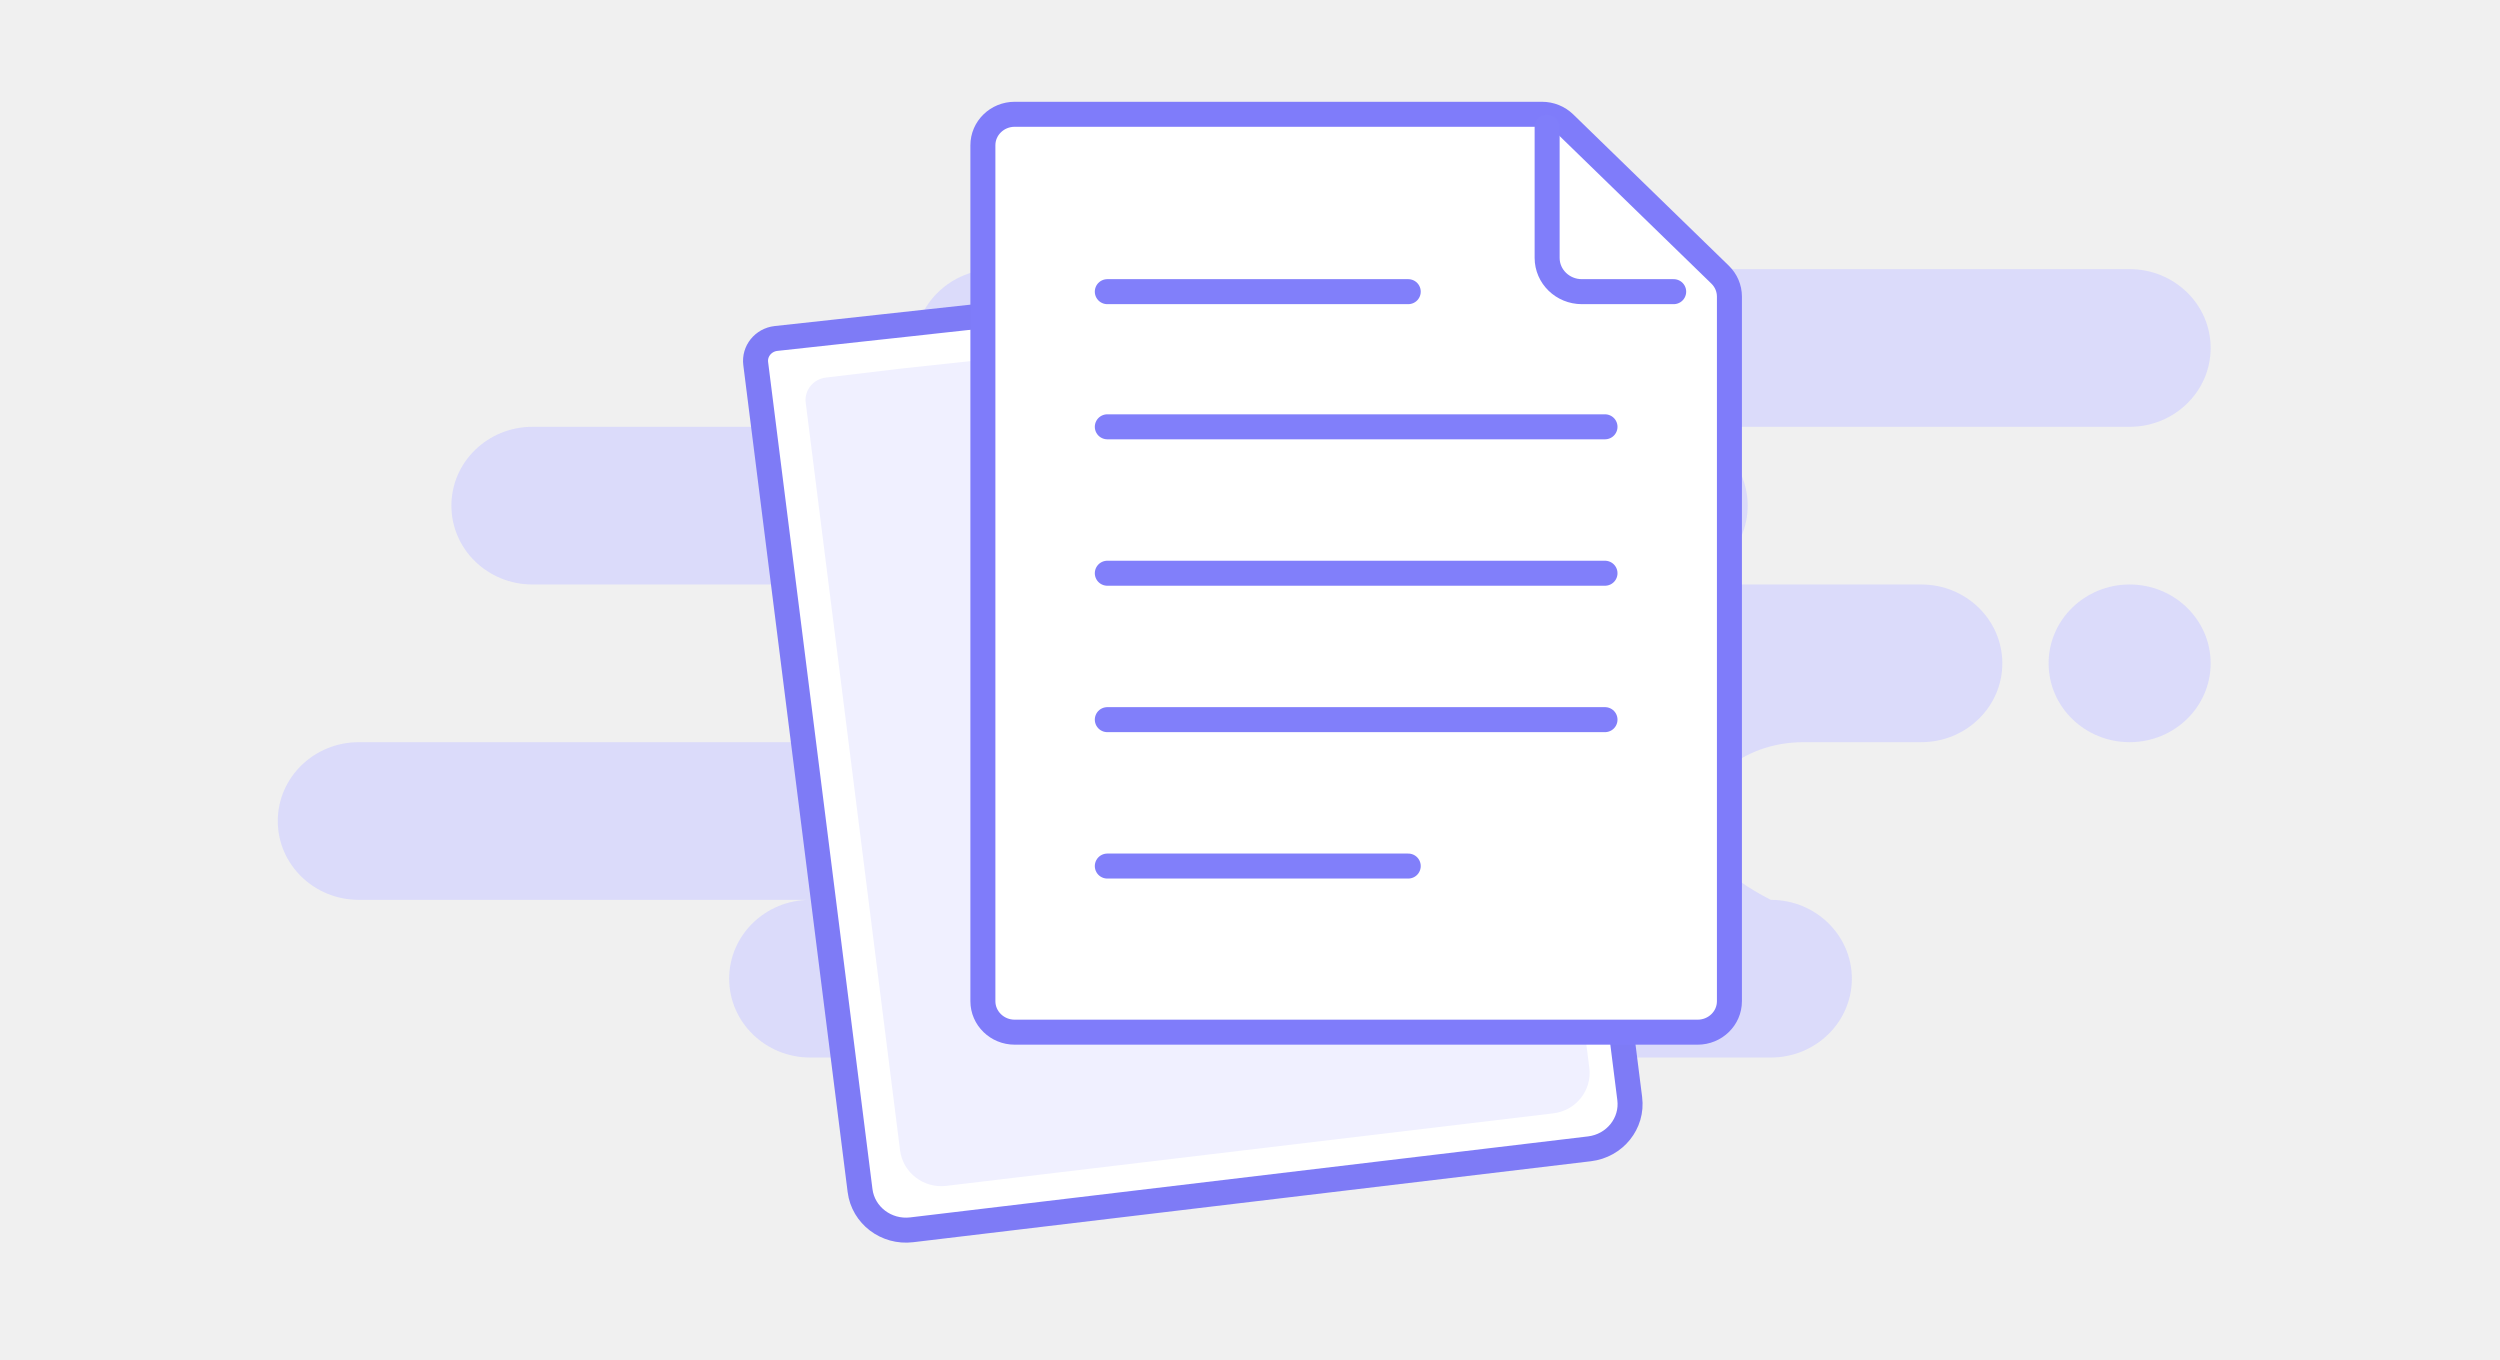
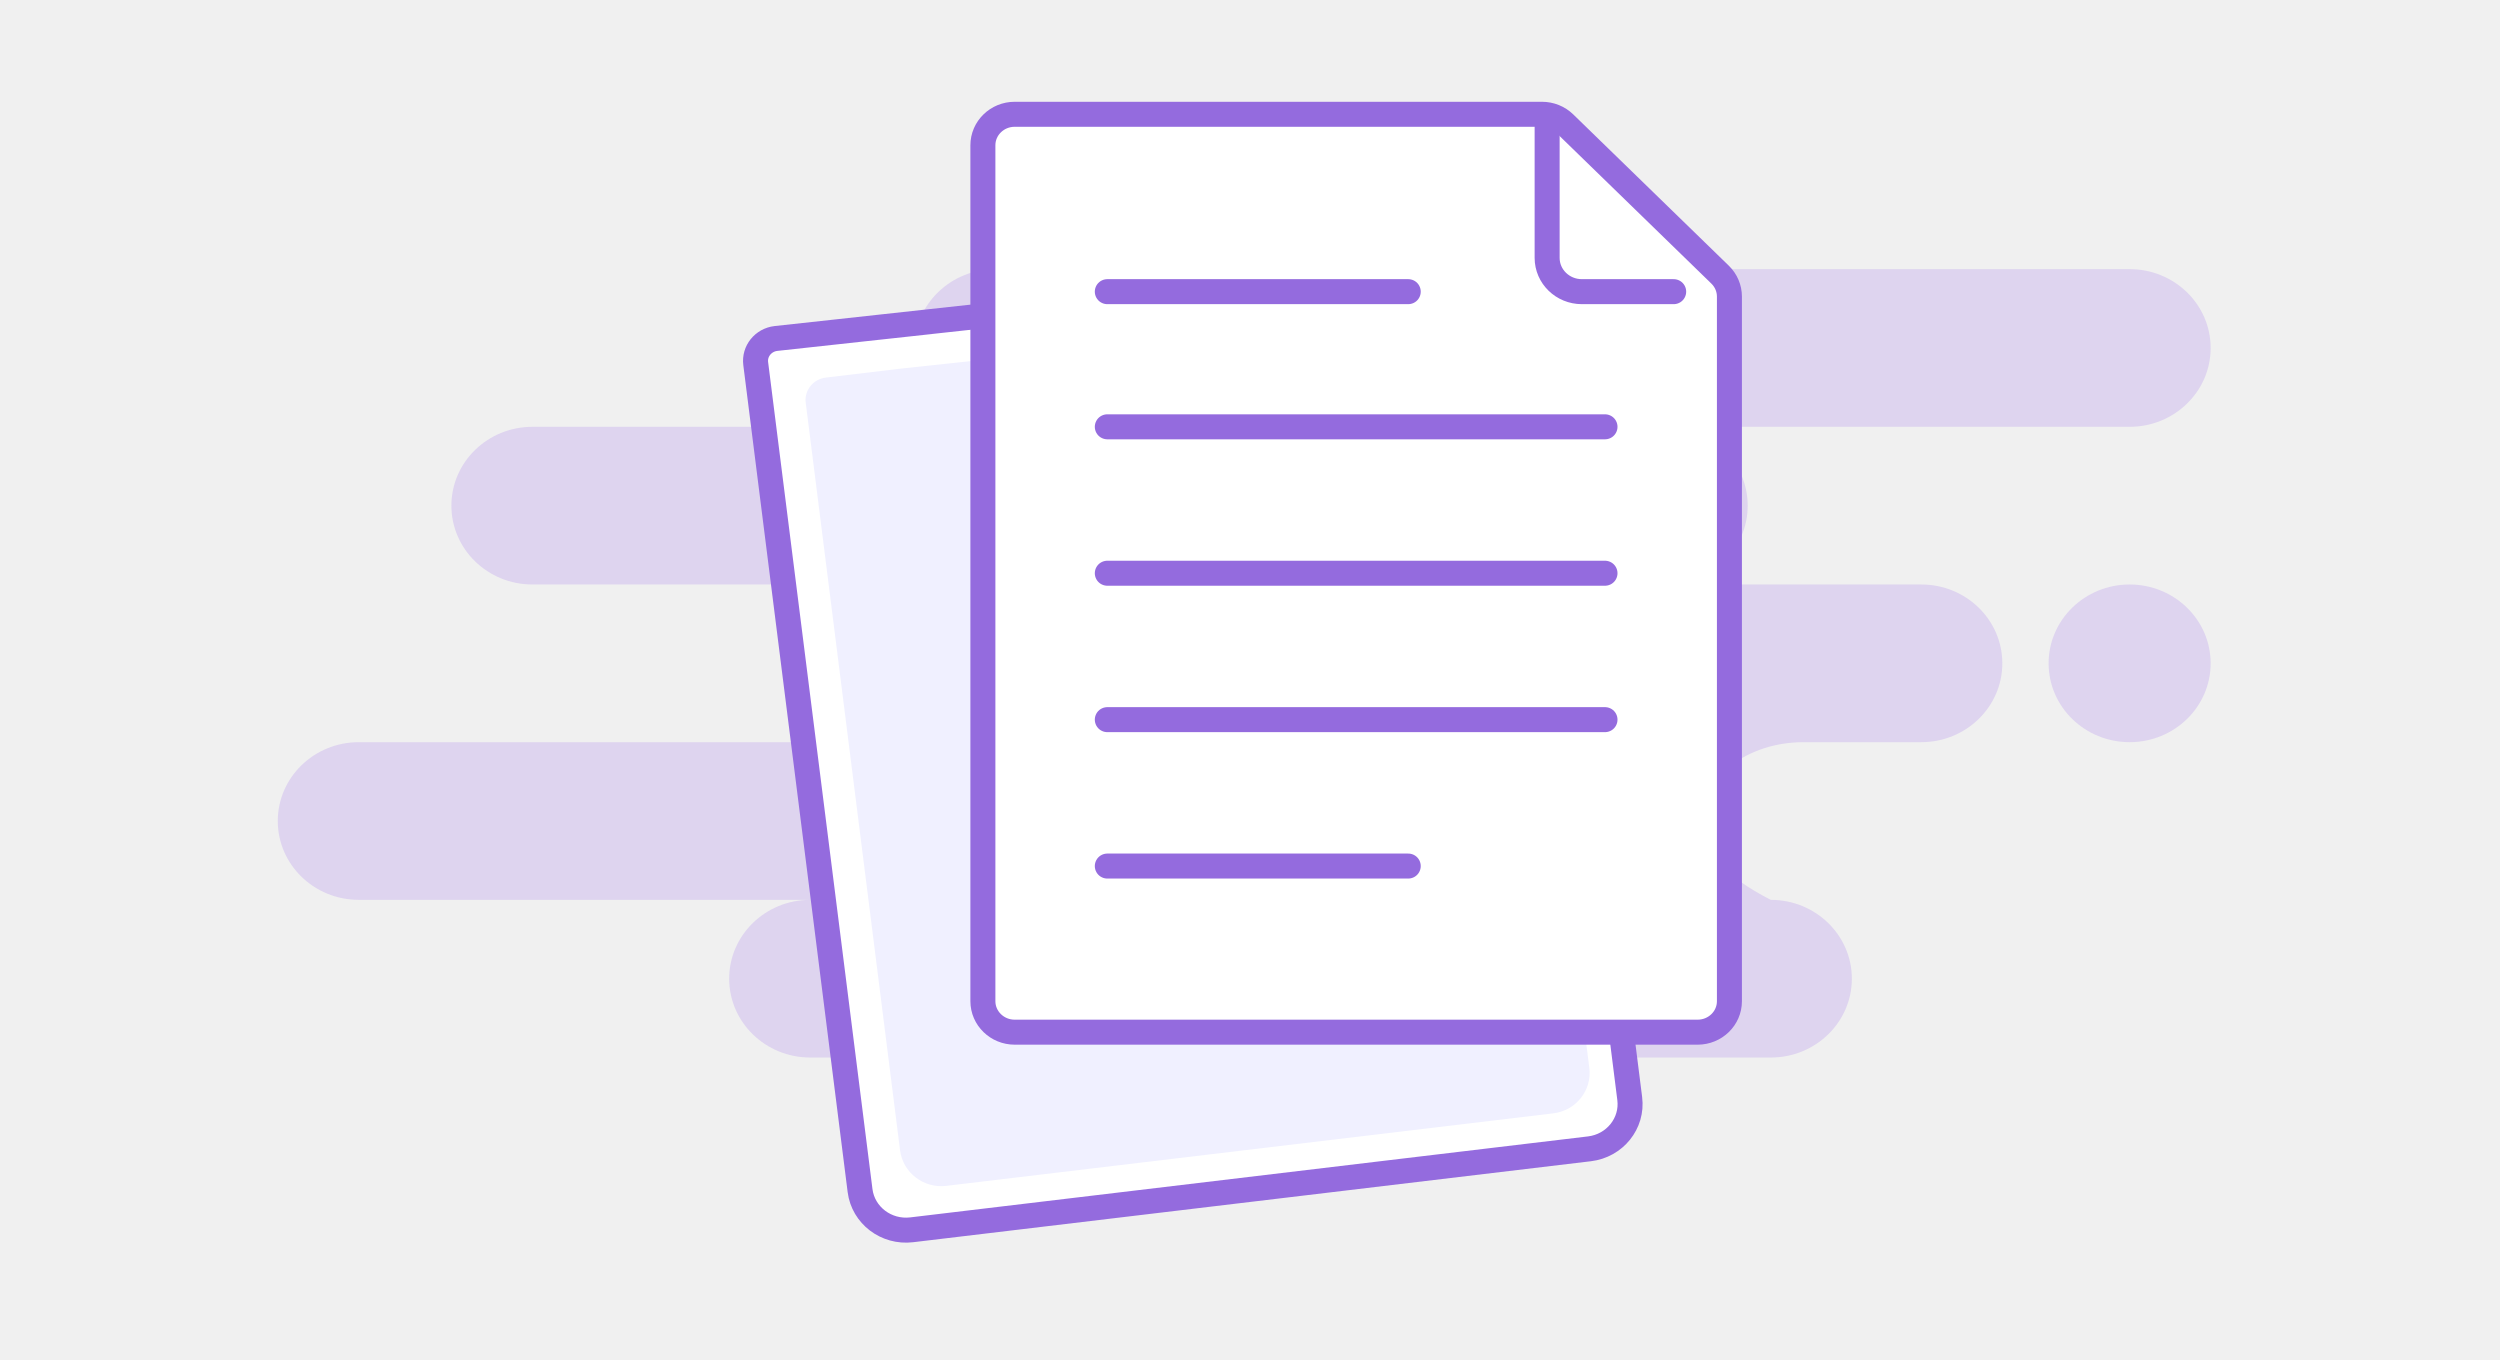
<svg xmlns="http://www.w3.org/2000/svg" width="250" height="136" viewBox="0 0 250 136" fill="none">
-   <path fill-rule="evenodd" clip-rule="evenodd" d="M212.963 26.914C217.438 26.914 221.065 30.443 221.065 34.798C221.065 39.152 217.438 42.681 212.963 42.681H166.667C171.141 42.681 174.769 46.211 174.769 50.565C174.769 54.919 171.141 58.449 166.667 58.449H192.13C196.604 58.449 200.232 61.979 200.232 66.333C200.232 70.687 196.604 74.217 192.13 74.217H180.354C174.713 74.217 170.139 77.747 170.139 82.101C170.139 85.004 172.454 87.632 177.083 89.985C181.558 89.985 185.185 93.514 185.185 97.869C185.185 102.223 181.558 105.753 177.083 105.753H81.019C76.544 105.753 72.917 102.223 72.917 97.869C72.917 93.514 76.544 89.985 81.019 89.985H35.88C31.405 89.985 27.778 86.455 27.778 82.101C27.778 77.747 31.405 74.217 35.88 74.217H82.176C86.65 74.217 90.278 70.687 90.278 66.333C90.278 61.979 86.65 58.449 82.176 58.449H53.241C48.766 58.449 45.139 54.919 45.139 50.565C45.139 46.211 48.766 42.681 53.241 42.681H99.537C95.063 42.681 91.435 39.152 91.435 34.798C91.435 30.443 95.063 26.914 99.537 26.914H212.963ZM212.963 58.449C217.438 58.449 221.065 61.979 221.065 66.333C221.065 70.687 217.438 74.217 212.963 74.217C208.489 74.217 204.861 70.687 204.861 66.333C204.861 61.979 208.489 58.449 212.963 58.449Z" fill="#DBDBFA" />
+   <path fill-rule="evenodd" clip-rule="evenodd" d="M212.963 26.914C217.438 26.914 221.065 30.443 221.065 34.798C221.065 39.152 217.438 42.681 212.963 42.681H166.667C171.141 42.681 174.769 46.211 174.769 50.565C174.769 54.919 171.141 58.449 166.667 58.449H192.13C196.604 58.449 200.232 61.979 200.232 66.333C200.232 70.687 196.604 74.217 192.13 74.217H180.354C174.713 74.217 170.139 77.747 170.139 82.101C170.139 85.004 172.454 87.632 177.083 89.985C181.558 89.985 185.185 93.514 185.185 97.869C185.185 102.223 181.558 105.753 177.083 105.753H81.019C76.544 105.753 72.917 102.223 72.917 97.869C72.917 93.514 76.544 89.985 81.019 89.985H35.88C31.405 89.985 27.778 86.455 27.778 82.101C27.778 77.747 31.405 74.217 35.88 74.217H82.176C86.65 74.217 90.278 70.687 90.278 66.333C90.278 61.979 86.65 58.449 82.176 58.449H53.241C48.766 58.449 45.139 54.919 45.139 50.565C45.139 46.211 48.766 42.681 53.241 42.681H99.537C95.063 42.681 91.435 39.152 91.435 34.798C91.435 30.443 95.063 26.914 99.537 26.914H212.963ZM212.963 58.449C217.438 58.449 221.065 61.979 221.065 66.333C221.065 70.687 217.438 74.217 212.963 74.217C208.489 74.217 204.861 70.687 204.861 66.333C204.861 61.979 208.489 58.449 212.963 58.449Z" fill="#DED4EF" />
  <path fill-rule="evenodd" clip-rule="evenodd" d="M151.241 25.788L162.007 102.197L162.974 109.863C163.285 112.332 161.481 114.58 158.943 114.883L91.165 122.981C88.627 123.285 86.317 121.528 86.006 119.059L75.571 36.36C75.415 35.125 76.317 34.001 77.586 33.849C77.594 33.848 77.602 33.847 77.61 33.846L83.233 33.233L151.241 25.788ZM87.78 32.736L93.089 32.157Z" fill="white" />
-   <path d="M87.78 32.736L93.089 32.157M151.241 25.788L162.007 102.197L162.974 109.863C163.285 112.332 161.481 114.58 158.943 114.883L91.165 122.981C88.627 123.285 86.317 121.528 86.006 119.059L75.571 36.36C75.415 35.125 76.317 34.001 77.586 33.849C77.594 33.848 77.602 33.847 77.61 33.846L83.233 33.233L151.241 25.788Z" stroke="#7E7BF6" stroke-width="2.5" />
+   <path d="M87.78 32.736L93.089 32.157M151.241 25.788L162.007 102.197L162.974 109.863C163.285 112.332 161.481 114.58 158.943 114.883L91.165 122.981C88.627 123.285 86.317 121.528 86.006 119.059L75.571 36.36C75.415 35.125 76.317 34.001 77.586 33.849C77.594 33.848 77.602 33.847 77.61 33.846L83.233 33.233L151.241 25.788Z" stroke="#946BDE" stroke-width="2.5" />
  <path fill-rule="evenodd" clip-rule="evenodd" d="M148.31 30.596L158.055 99.843L158.932 106.79C159.214 109.028 157.601 111.062 155.328 111.334L94.631 118.586C92.359 118.858 90.287 117.263 90.005 115.025L80.572 40.267C80.416 39.033 81.319 37.909 82.588 37.757L90.096 36.86" fill="#F0F0FF" />
-   <path fill-rule="evenodd" clip-rule="evenodd" d="M154.2 11.428H101.472C100.593 11.428 99.797 11.774 99.222 12.335C98.646 12.895 98.289 13.669 98.289 14.525V100.121C98.289 100.976 98.646 101.751 99.222 102.311C99.797 102.872 100.593 103.218 101.472 103.218H169.759C170.638 103.218 171.434 102.872 172.01 102.311C172.586 101.751 172.942 100.976 172.942 100.121V29.656C172.942 28.834 172.606 28.046 172.009 27.465L156.45 12.334C155.853 11.754 155.044 11.428 154.2 11.428Z" fill="white" stroke="#7F7CFA" stroke-width="2.5" />
-   <path d="M154.713 12.726V25.787C154.713 27.653 156.267 29.166 158.185 29.166H167.368" stroke="#807EFA" stroke-width="2.5" stroke-linecap="round" stroke-linejoin="round" />
-   <path d="M110.731 86.606H140.824M110.731 29.166H140.824H110.731ZM110.731 42.681H160.5H110.731ZM110.731 57.323H160.5H110.731ZM110.731 71.965H160.5H110.731Z" stroke="#817FFA" stroke-width="2.5" stroke-linecap="round" stroke-linejoin="round" />
+   <path fill-rule="evenodd" clip-rule="evenodd" d="M154.2 11.428H101.472C100.593 11.428 99.797 11.774 99.222 12.335C98.646 12.895 98.289 13.669 98.289 14.525V100.121C98.289 100.976 98.646 101.751 99.222 102.311C99.797 102.872 100.593 103.218 101.472 103.218H169.759C170.638 103.218 171.434 102.872 172.01 102.311C172.586 101.751 172.942 100.976 172.942 100.121V29.656C172.942 28.834 172.606 28.046 172.009 27.465L156.45 12.334C155.853 11.754 155.044 11.428 154.2 11.428Z" fill="white" stroke="#946BDE" stroke-width="2.5" />
+   <path d="M154.713 12.726V25.787C154.713 27.653 156.267 29.166 158.185 29.166H167.368" stroke="#946BDE" stroke-width="2.5" stroke-linecap="round" stroke-linejoin="round" />
+   <path d="M110.731 86.606H140.824M110.731 29.166H140.824H110.731ZM110.731 42.681H160.5H110.731ZM110.731 57.323H160.5H110.731ZM110.731 71.965H160.5H110.731Z" stroke="#946BDE" stroke-width="2.5" stroke-linecap="round" stroke-linejoin="round" />
</svg>
